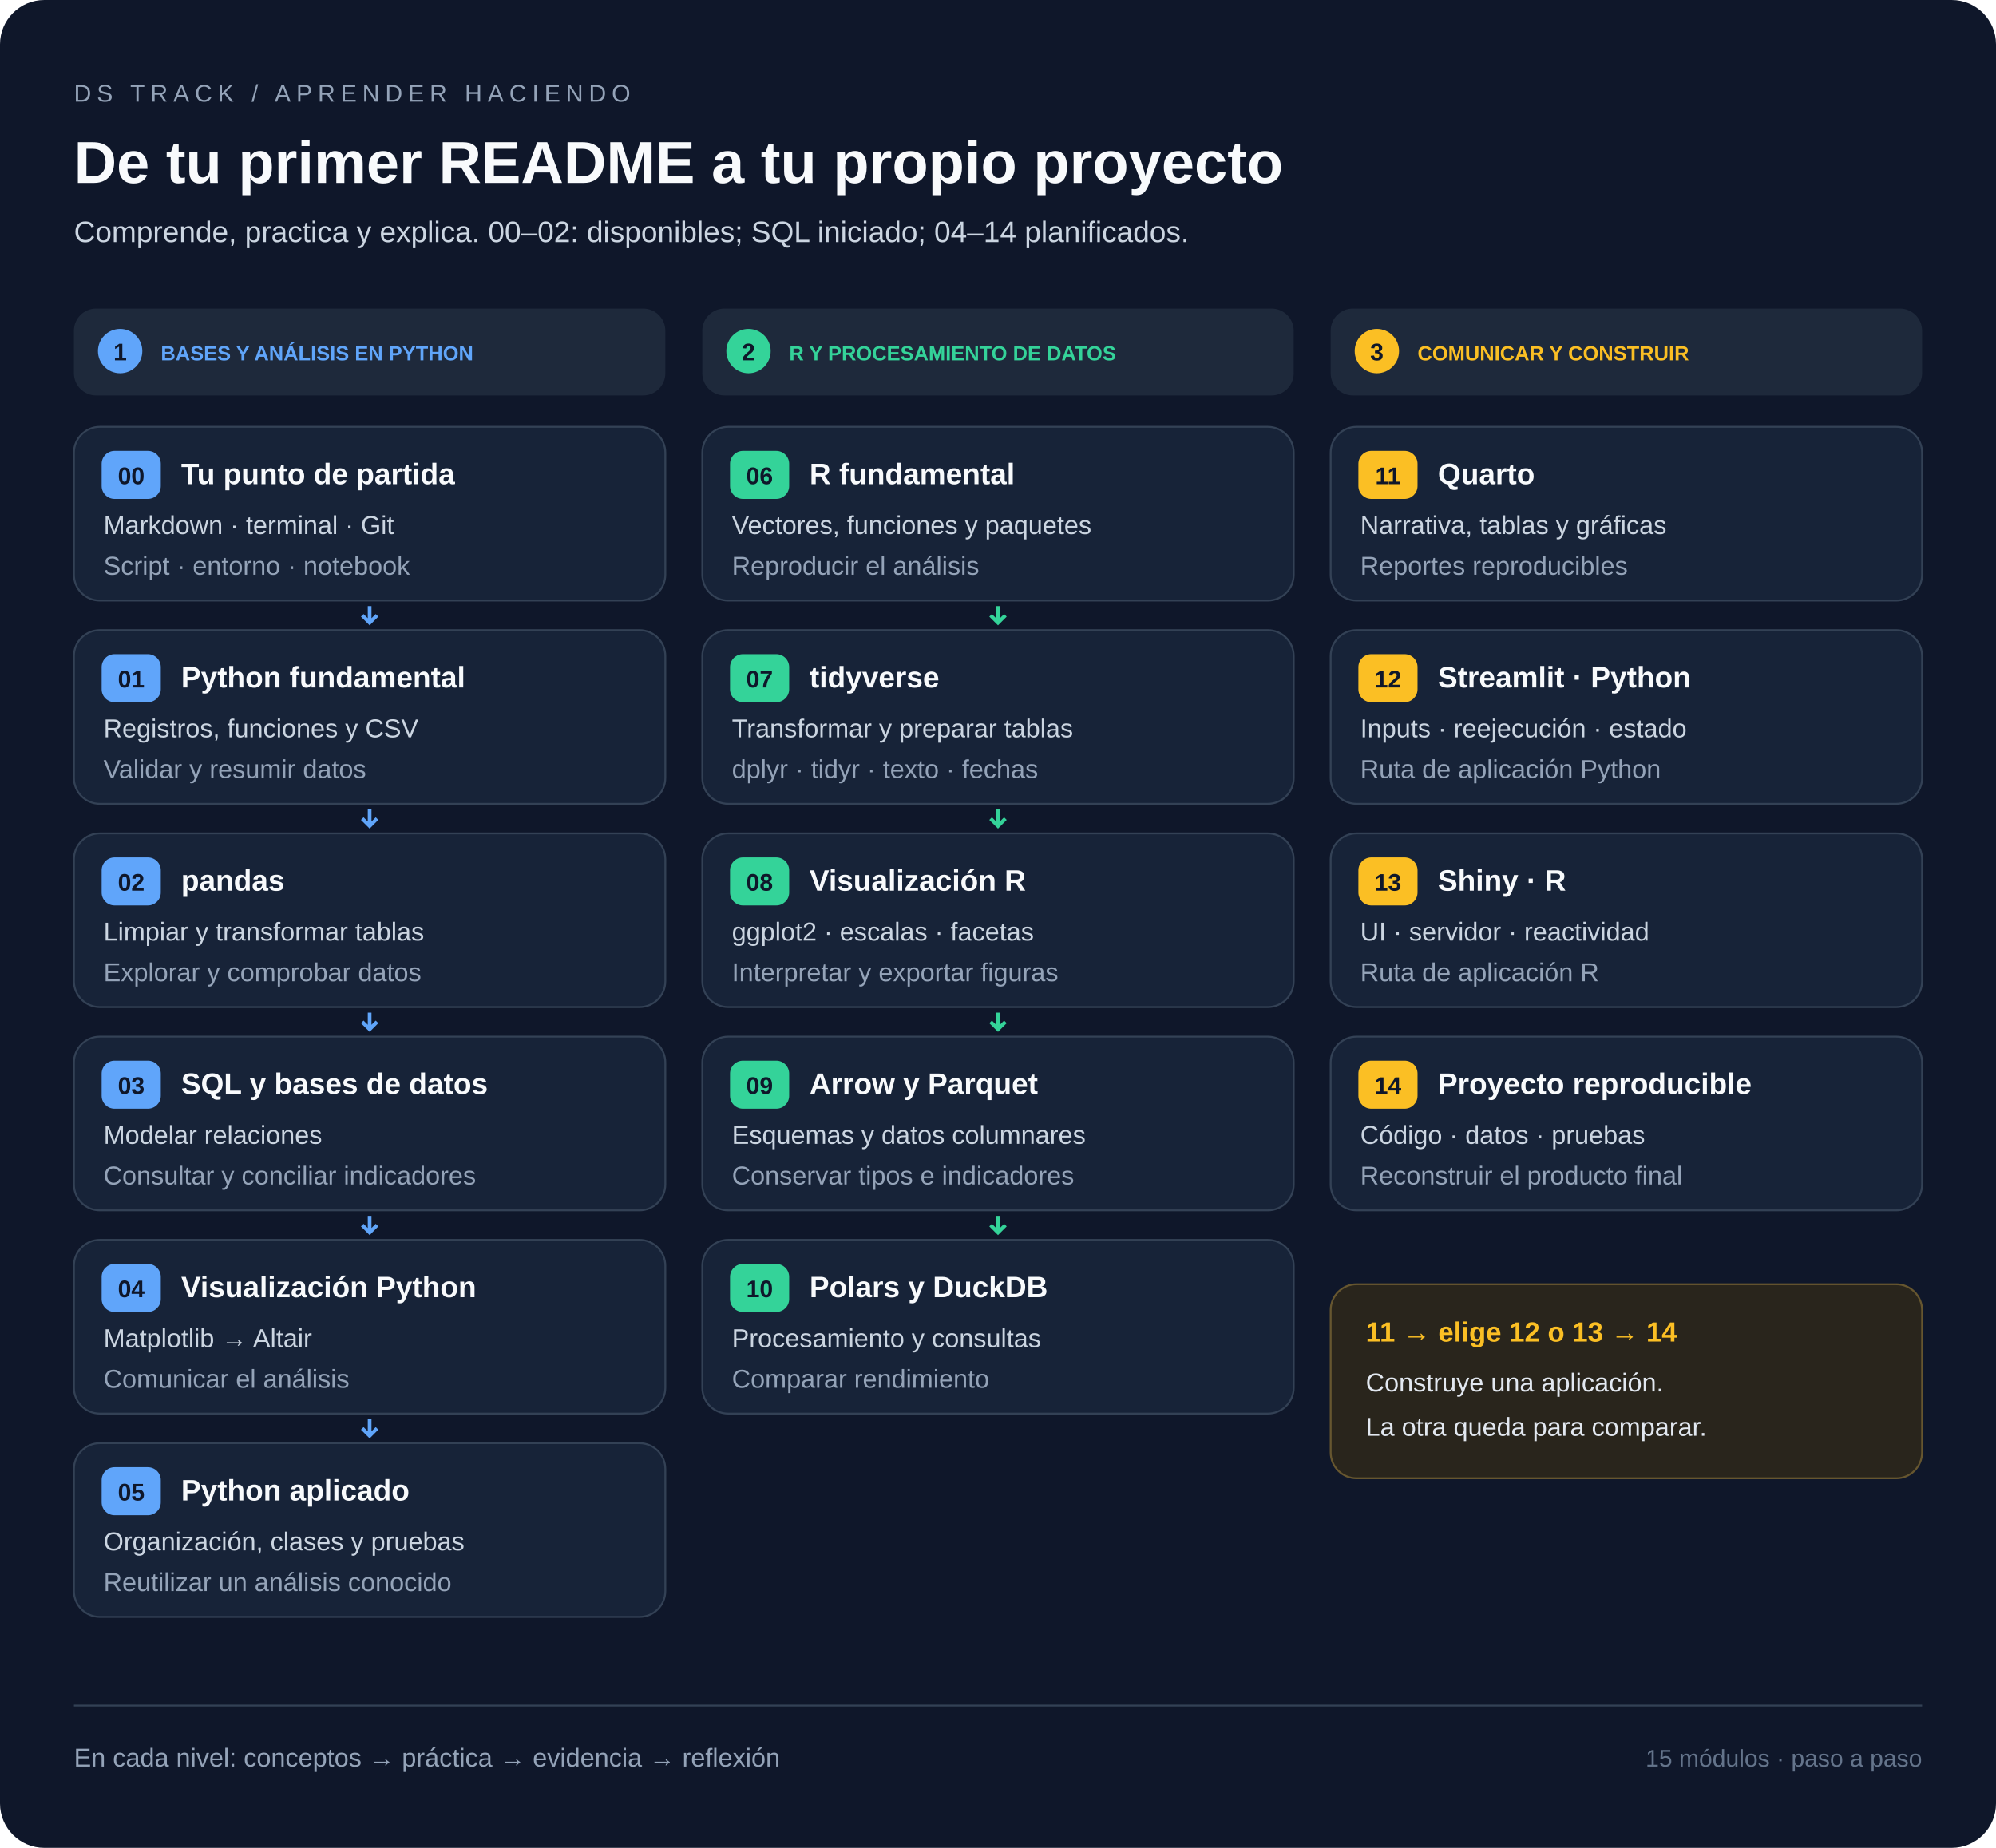
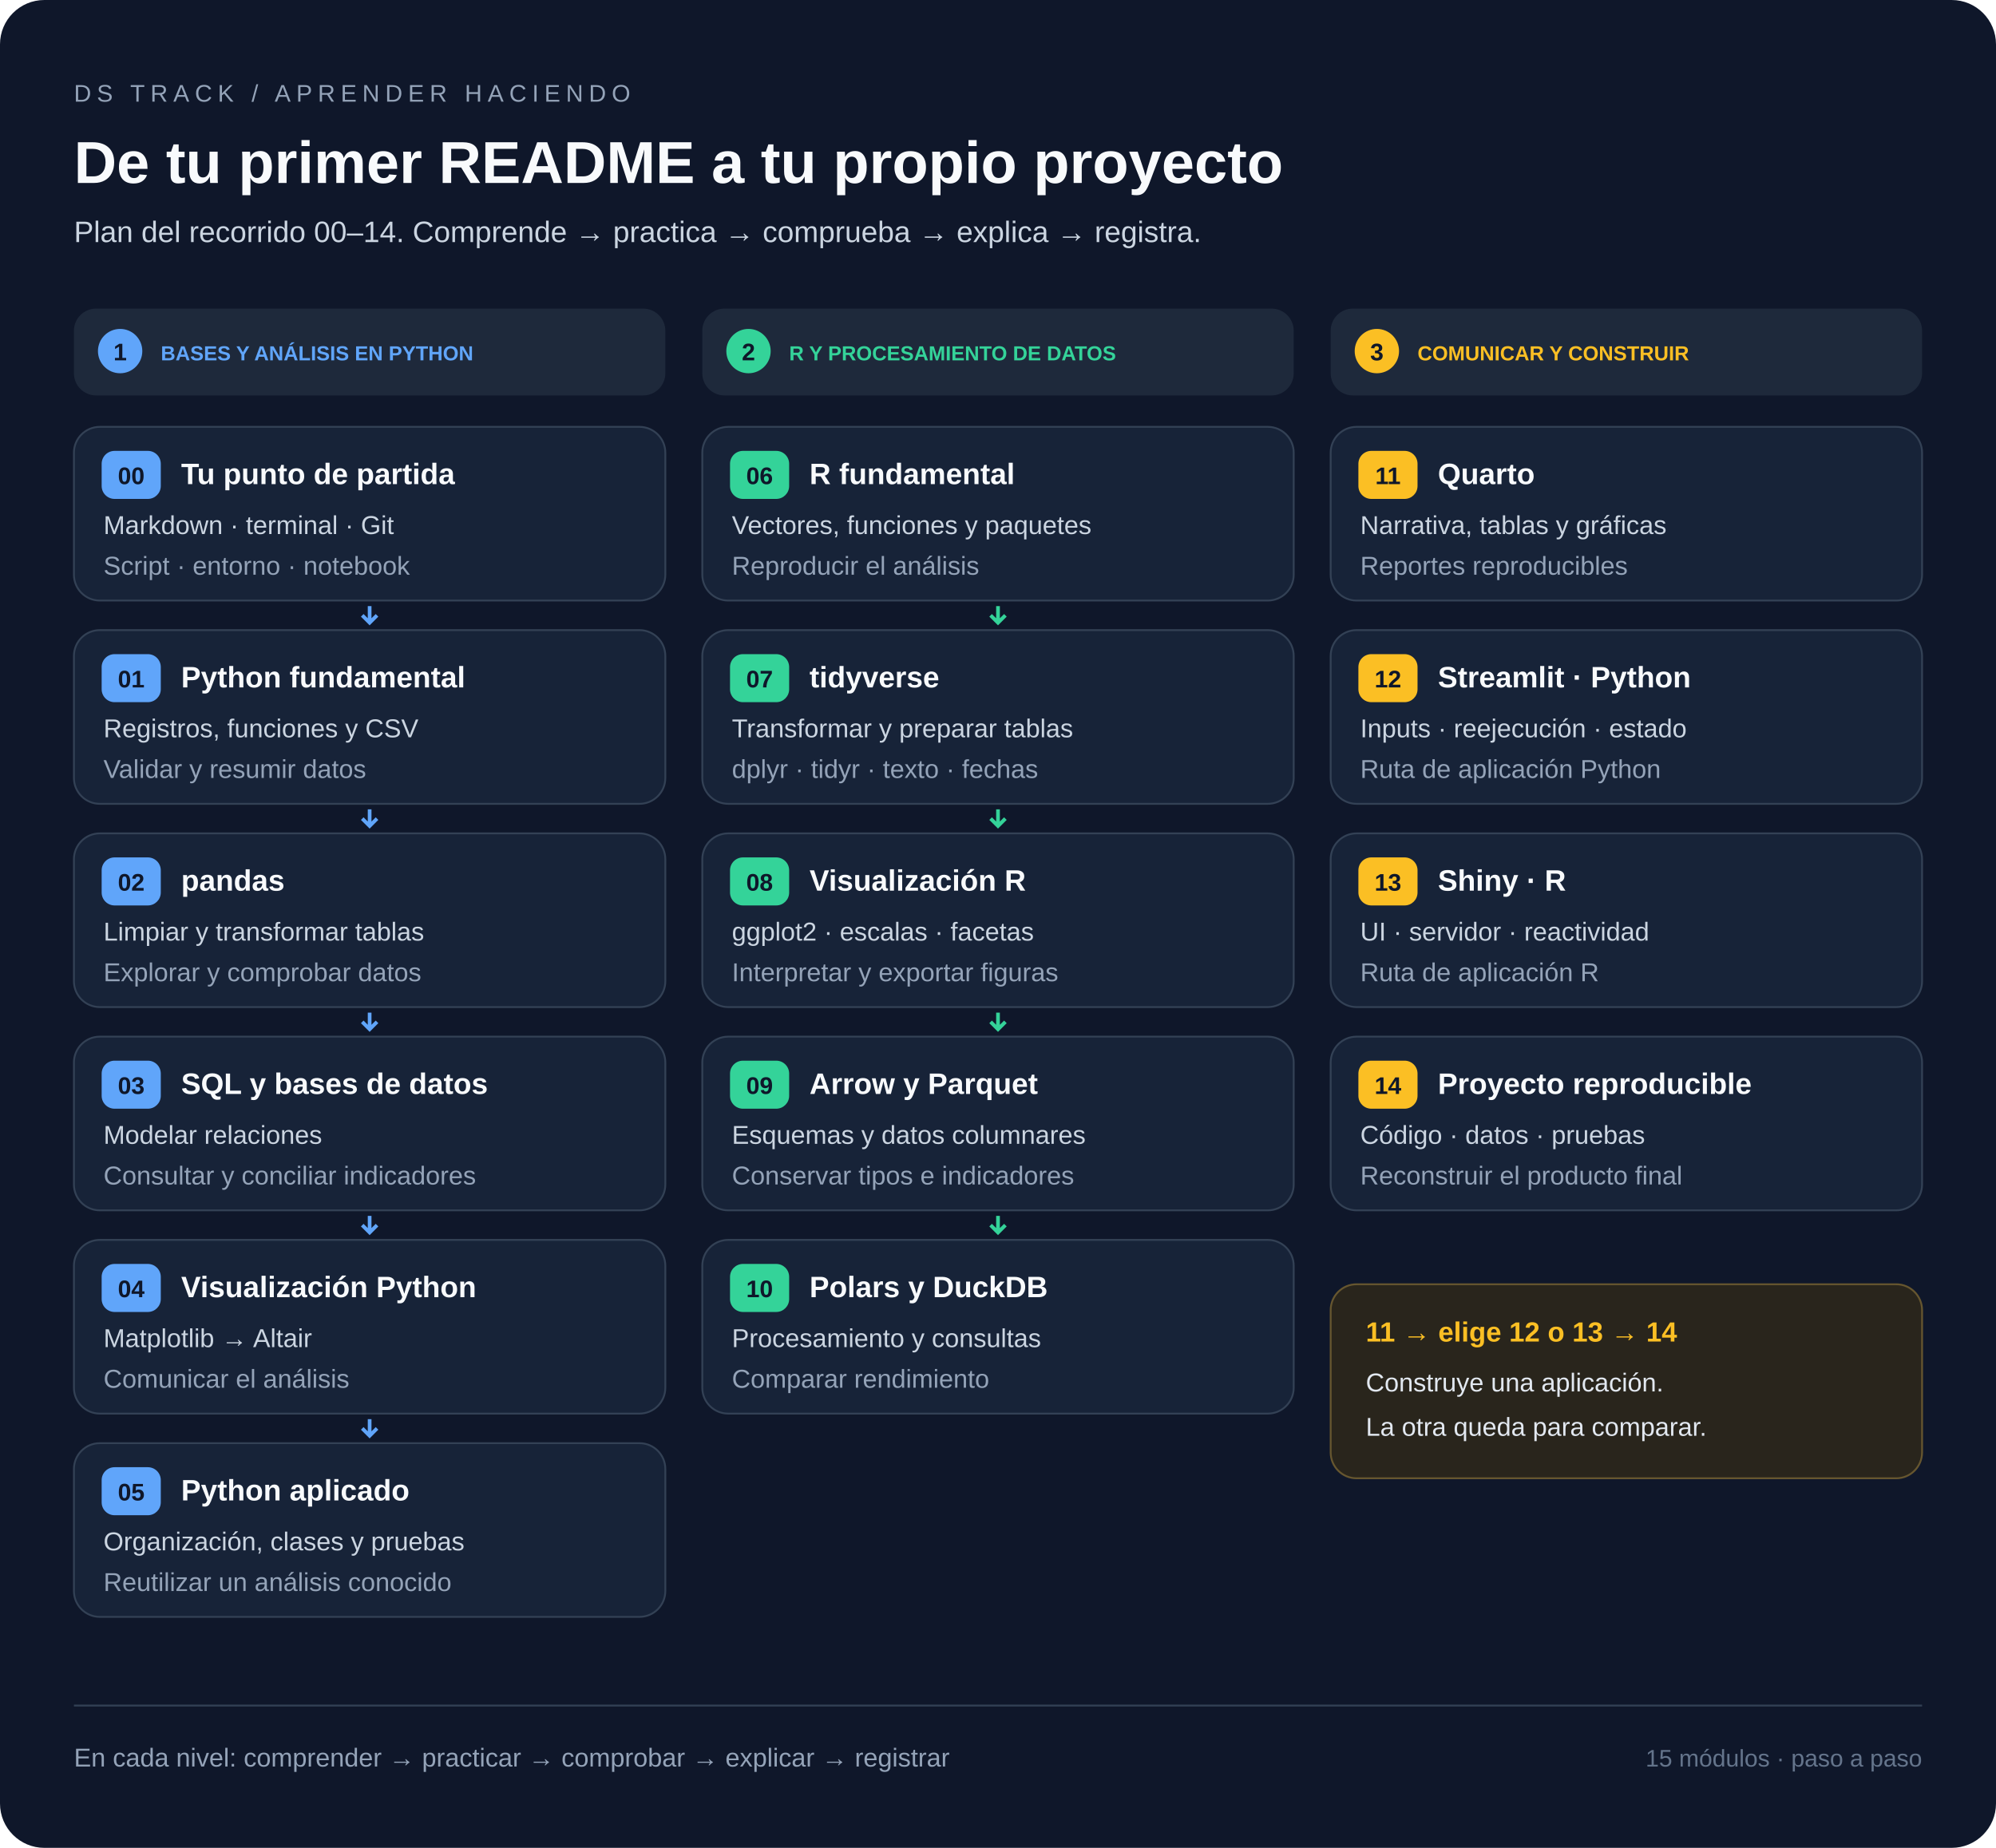
<svg xmlns="http://www.w3.org/2000/svg" width="1080" height="1000" viewBox="0 0 1080 1000" role="img" aria-labelledby="title desc">
  <rect width="1080" height="1000" rx="24" fill="#0f172a" />
  <g font-family="Segoe UI, Arial, sans-serif">
    <text x="40" y="55" fill="#94a3b8" font-size="13" letter-spacing="3">DS TRACK / APRENDER HACIENDO</text>
    <text x="40" y="99" fill="#f8fafc" font-size="32" font-weight="700">De tu primer README a tu propio proyecto</text>
-     <text x="40" y="131" fill="#cbd5e1" font-size="16">Comprende, practica y explica. 00–02: disponibles; SQL iniciado; 04–14 planificados.</text>
+     <text x="40" y="131" fill="#cbd5e1" font-size="16">Plan del recorrido 00–14. Comprende → practica → comprueba → explica → registra.</text>
    <rect x="40" y="167" width="320" height="47" rx="12" fill="#1e293b" />
    <circle cx="65" cy="190" r="12" fill="#60a5fa" />
    <text x="65" y="195" text-anchor="middle" font-size="13" font-weight="700" fill="#0f172a">1</text>
    <text x="87" y="195" font-size="11" font-weight="700" fill="#60a5fa">BASES Y ANÁLISIS EN PYTHON</text>
    <rect x="40" y="231" width="320" height="94" rx="14" fill="#172338" stroke="#334155" />
    <rect x="55" y="244" width="32" height="26" rx="7" fill="#60a5fa" />
    <text x="71" y="262" text-anchor="middle" font-size="13" font-weight="700" fill="#0f172a">00</text>
    <text x="98" y="262" font-size="16" font-weight="600" fill="#f8fafc">Tu punto de partida</text>
    <text x="56" y="289" font-size="14" fill="#cbd5e1">Markdown · terminal · Git</text>
    <text x="56" y="311" font-size="14" fill="#94a3b8">Script · entorno · notebook</text>
    <path d="M 200 328 v 9 m -4 -4 l 4 4 l 4 -4" fill="none" stroke="#60a5fa" stroke-width="2" />
    <rect x="40" y="341" width="320" height="94" rx="14" fill="#172338" stroke="#334155" />
    <rect x="55" y="354" width="32" height="26" rx="7" fill="#60a5fa" />
    <text x="71" y="372" text-anchor="middle" font-size="13" font-weight="700" fill="#0f172a">01</text>
    <text x="98" y="372" font-size="16" font-weight="600" fill="#f8fafc">Python fundamental</text>
    <text x="56" y="399" font-size="14" fill="#cbd5e1">Registros, funciones y CSV</text>
    <text x="56" y="421" font-size="14" fill="#94a3b8">Validar y resumir datos</text>
    <path d="M 200 438 v 9 m -4 -4 l 4 4 l 4 -4" fill="none" stroke="#60a5fa" stroke-width="2" />
    <rect x="40" y="451" width="320" height="94" rx="14" fill="#172338" stroke="#334155" />
    <rect x="55" y="464" width="32" height="26" rx="7" fill="#60a5fa" />
    <text x="71" y="482" text-anchor="middle" font-size="13" font-weight="700" fill="#0f172a">02</text>
    <text x="98" y="482" font-size="16" font-weight="600" fill="#f8fafc">pandas</text>
    <text x="56" y="509" font-size="14" fill="#cbd5e1">Limpiar y transformar tablas</text>
    <text x="56" y="531" font-size="14" fill="#94a3b8">Explorar y comprobar datos</text>
    <path d="M 200 548 v 9 m -4 -4 l 4 4 l 4 -4" fill="none" stroke="#60a5fa" stroke-width="2" />
    <rect x="40" y="561" width="320" height="94" rx="14" fill="#172338" stroke="#334155" />
    <rect x="55" y="574" width="32" height="26" rx="7" fill="#60a5fa" />
    <text x="71" y="592" text-anchor="middle" font-size="13" font-weight="700" fill="#0f172a">03</text>
    <text x="98" y="592" font-size="16" font-weight="600" fill="#f8fafc">SQL y bases de datos</text>
    <text x="56" y="619" font-size="14" fill="#cbd5e1">Modelar relaciones</text>
    <text x="56" y="641" font-size="14" fill="#94a3b8">Consultar y conciliar indicadores</text>
    <path d="M 200 658 v 9 m -4 -4 l 4 4 l 4 -4" fill="none" stroke="#60a5fa" stroke-width="2" />
    <rect x="40" y="671" width="320" height="94" rx="14" fill="#172338" stroke="#334155" />
    <rect x="55" y="684" width="32" height="26" rx="7" fill="#60a5fa" />
    <text x="71" y="702" text-anchor="middle" font-size="13" font-weight="700" fill="#0f172a">04</text>
    <text x="98" y="702" font-size="16" font-weight="600" fill="#f8fafc">Visualización Python</text>
    <text x="56" y="729" font-size="14" fill="#cbd5e1">Matplotlib → Altair</text>
    <text x="56" y="751" font-size="14" fill="#94a3b8">Comunicar el análisis</text>
    <path d="M 200 768 v 9 m -4 -4 l 4 4 l 4 -4" fill="none" stroke="#60a5fa" stroke-width="2" />
    <rect x="40" y="781" width="320" height="94" rx="14" fill="#172338" stroke="#334155" />
    <rect x="55" y="794" width="32" height="26" rx="7" fill="#60a5fa" />
    <text x="71" y="812" text-anchor="middle" font-size="13" font-weight="700" fill="#0f172a">05</text>
    <text x="98" y="812" font-size="16" font-weight="600" fill="#f8fafc">Python aplicado</text>
    <text x="56" y="839" font-size="14" fill="#cbd5e1">Organización, clases y pruebas</text>
    <text x="56" y="861" font-size="14" fill="#94a3b8">Reutilizar un análisis conocido</text>
    <rect x="380" y="167" width="320" height="47" rx="12" fill="#1e293b" />
    <circle cx="405" cy="190" r="12" fill="#34d399" />
    <text x="405" y="195" text-anchor="middle" font-size="13" font-weight="700" fill="#0f172a">2</text>
    <text x="427" y="195" font-size="11" font-weight="700" fill="#34d399">R Y PROCESAMIENTO DE DATOS</text>
    <rect x="380" y="231" width="320" height="94" rx="14" fill="#172338" stroke="#334155" />
    <rect x="395" y="244" width="32" height="26" rx="7" fill="#34d399" />
    <text x="411" y="262" text-anchor="middle" font-size="13" font-weight="700" fill="#0f172a">06</text>
    <text x="438" y="262" font-size="16" font-weight="600" fill="#f8fafc">R fundamental</text>
    <text x="396" y="289" font-size="14" fill="#cbd5e1">Vectores, funciones y paquetes</text>
    <text x="396" y="311" font-size="14" fill="#94a3b8">Reproducir el análisis</text>
    <path d="M 540 328 v 9 m -4 -4 l 4 4 l 4 -4" fill="none" stroke="#34d399" stroke-width="2" />
    <rect x="380" y="341" width="320" height="94" rx="14" fill="#172338" stroke="#334155" />
    <rect x="395" y="354" width="32" height="26" rx="7" fill="#34d399" />
    <text x="411" y="372" text-anchor="middle" font-size="13" font-weight="700" fill="#0f172a">07</text>
    <text x="438" y="372" font-size="16" font-weight="600" fill="#f8fafc">tidyverse</text>
    <text x="396" y="399" font-size="14" fill="#cbd5e1">Transformar y preparar tablas</text>
    <text x="396" y="421" font-size="14" fill="#94a3b8">dplyr · tidyr · texto · fechas</text>
    <path d="M 540 438 v 9 m -4 -4 l 4 4 l 4 -4" fill="none" stroke="#34d399" stroke-width="2" />
    <rect x="380" y="451" width="320" height="94" rx="14" fill="#172338" stroke="#334155" />
    <rect x="395" y="464" width="32" height="26" rx="7" fill="#34d399" />
    <text x="411" y="482" text-anchor="middle" font-size="13" font-weight="700" fill="#0f172a">08</text>
    <text x="438" y="482" font-size="16" font-weight="600" fill="#f8fafc">Visualización R</text>
    <text x="396" y="509" font-size="14" fill="#cbd5e1">ggplot2 · escalas · facetas</text>
    <text x="396" y="531" font-size="14" fill="#94a3b8">Interpretar y exportar figuras</text>
    <path d="M 540 548 v 9 m -4 -4 l 4 4 l 4 -4" fill="none" stroke="#34d399" stroke-width="2" />
    <rect x="380" y="561" width="320" height="94" rx="14" fill="#172338" stroke="#334155" />
    <rect x="395" y="574" width="32" height="26" rx="7" fill="#34d399" />
    <text x="411" y="592" text-anchor="middle" font-size="13" font-weight="700" fill="#0f172a">09</text>
    <text x="438" y="592" font-size="16" font-weight="600" fill="#f8fafc">Arrow y Parquet</text>
    <text x="396" y="619" font-size="14" fill="#cbd5e1">Esquemas y datos columnares</text>
    <text x="396" y="641" font-size="14" fill="#94a3b8">Conservar tipos e indicadores</text>
    <path d="M 540 658 v 9 m -4 -4 l 4 4 l 4 -4" fill="none" stroke="#34d399" stroke-width="2" />
    <rect x="380" y="671" width="320" height="94" rx="14" fill="#172338" stroke="#334155" />
    <rect x="395" y="684" width="32" height="26" rx="7" fill="#34d399" />
    <text x="411" y="702" text-anchor="middle" font-size="13" font-weight="700" fill="#0f172a">10</text>
    <text x="438" y="702" font-size="16" font-weight="600" fill="#f8fafc">Polars y DuckDB</text>
    <text x="396" y="729" font-size="14" fill="#cbd5e1">Procesamiento y consultas</text>
    <text x="396" y="751" font-size="14" fill="#94a3b8">Comparar rendimiento</text>
    <rect x="720" y="167" width="320" height="47" rx="12" fill="#1e293b" />
    <circle cx="745" cy="190" r="12" fill="#fbbf24" />
    <text x="745" y="195" text-anchor="middle" font-size="13" font-weight="700" fill="#0f172a">3</text>
    <text x="767" y="195" font-size="11" font-weight="700" fill="#fbbf24">COMUNICAR Y CONSTRUIR</text>
    <rect x="720" y="231" width="320" height="94" rx="14" fill="#172338" stroke="#334155" />
    <rect x="735" y="244" width="32" height="26" rx="7" fill="#fbbf24" />
    <text x="751" y="262" text-anchor="middle" font-size="13" font-weight="700" fill="#0f172a">11</text>
    <text x="778" y="262" font-size="16" font-weight="600" fill="#f8fafc">Quarto</text>
    <text x="736" y="289" font-size="14" fill="#cbd5e1">Narrativa, tablas y gráficas</text>
    <text x="736" y="311" font-size="14" fill="#94a3b8">Reportes reproducibles</text>
    <rect x="720" y="341" width="320" height="94" rx="14" fill="#172338" stroke="#334155" />
    <rect x="735" y="354" width="32" height="26" rx="7" fill="#fbbf24" />
    <text x="751" y="372" text-anchor="middle" font-size="13" font-weight="700" fill="#0f172a">12</text>
    <text x="778" y="372" font-size="16" font-weight="600" fill="#f8fafc">Streamlit · Python</text>
    <text x="736" y="399" font-size="14" fill="#cbd5e1">Inputs · reejecución · estado</text>
    <text x="736" y="421" font-size="14" fill="#94a3b8">Ruta de aplicación Python</text>
    <rect x="720" y="451" width="320" height="94" rx="14" fill="#172338" stroke="#334155" />
    <rect x="735" y="464" width="32" height="26" rx="7" fill="#fbbf24" />
    <text x="751" y="482" text-anchor="middle" font-size="13" font-weight="700" fill="#0f172a">13</text>
    <text x="778" y="482" font-size="16" font-weight="600" fill="#f8fafc">Shiny · R</text>
    <text x="736" y="509" font-size="14" fill="#cbd5e1">UI · servidor · reactividad</text>
    <text x="736" y="531" font-size="14" fill="#94a3b8">Ruta de aplicación R</text>
    <rect x="720" y="561" width="320" height="94" rx="14" fill="#172338" stroke="#334155" />
    <rect x="735" y="574" width="32" height="26" rx="7" fill="#fbbf24" />
    <text x="751" y="592" text-anchor="middle" font-size="13" font-weight="700" fill="#0f172a">14</text>
    <text x="778" y="592" font-size="16" font-weight="600" fill="#f8fafc">Proyecto reproducible</text>
    <text x="736" y="619" font-size="14" fill="#cbd5e1">Código · datos · pruebas</text>
    <text x="736" y="641" font-size="14" fill="#94a3b8">Reconstruir el producto final</text>
    <rect x="720" y="695" width="320" height="105" rx="14" fill="#29251c" stroke="#66562f" />
    <text x="739" y="726" fill="#fbbf24" font-size="15" font-weight="600">11 → elige 12 o 13 → 14</text>
    <text x="739" y="753" fill="#e2e8f0" font-size="14">Construye una aplicación.</text>
    <text x="739" y="777" fill="#e2e8f0" font-size="14">La otra queda para comparar.</text>
    <path d="M40 923 H1040" stroke="#334155" />
-     <text x="40" y="956" fill="#94a3b8" font-size="14">En cada nivel: conceptos → práctica → evidencia → reflexión</text>
+     <text x="40" y="956" fill="#94a3b8" font-size="14">En cada nivel: comprender → practicar → comprobar → explicar → registrar</text>
    <text x="1040" y="956" text-anchor="end" fill="#64748b" font-size="13">15 módulos · paso a paso</text>
  </g>
</svg>
